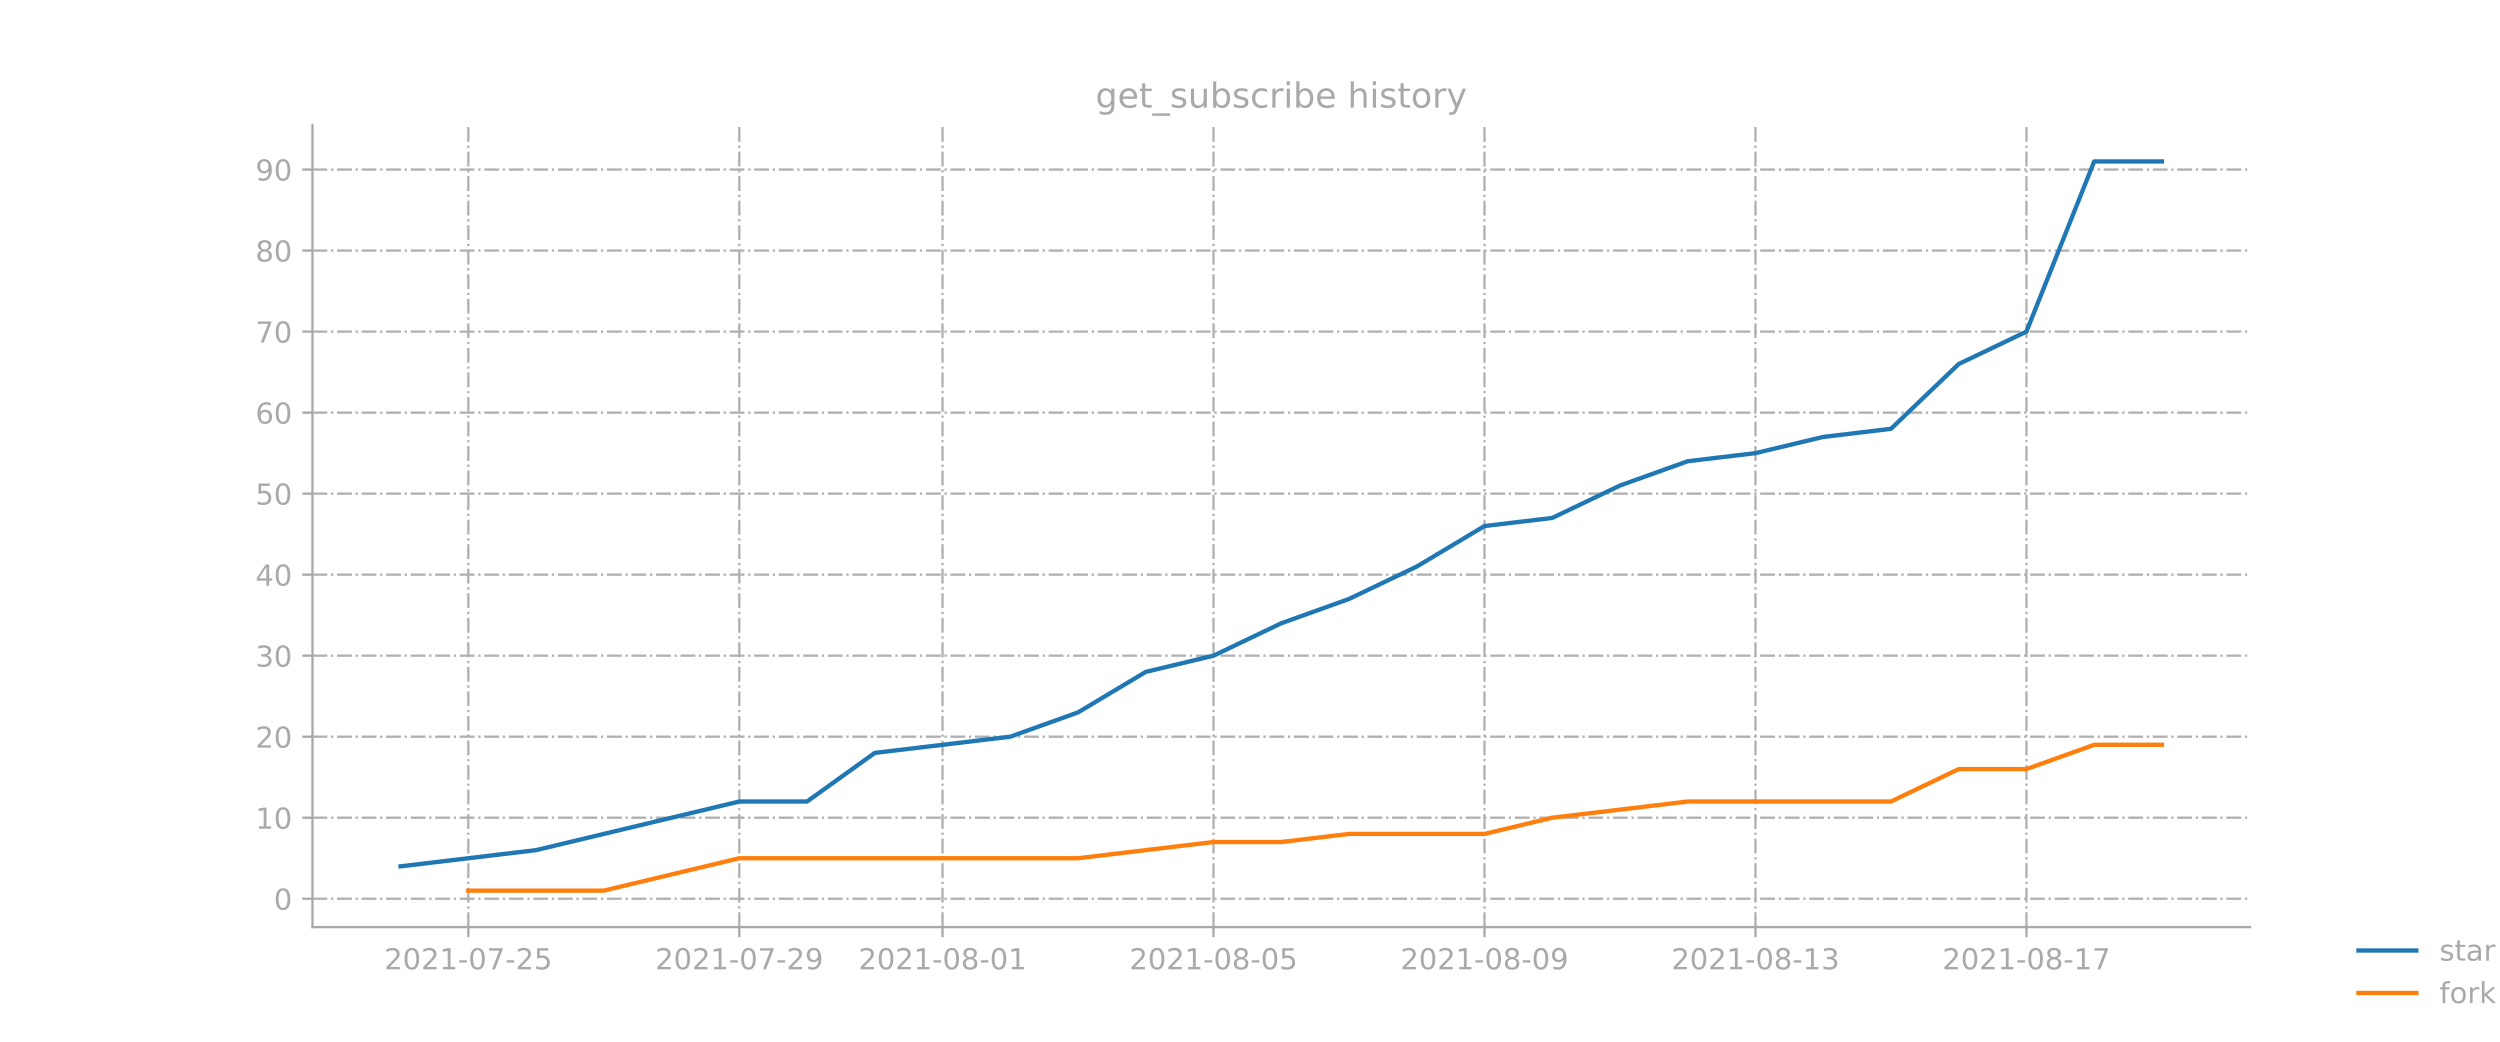
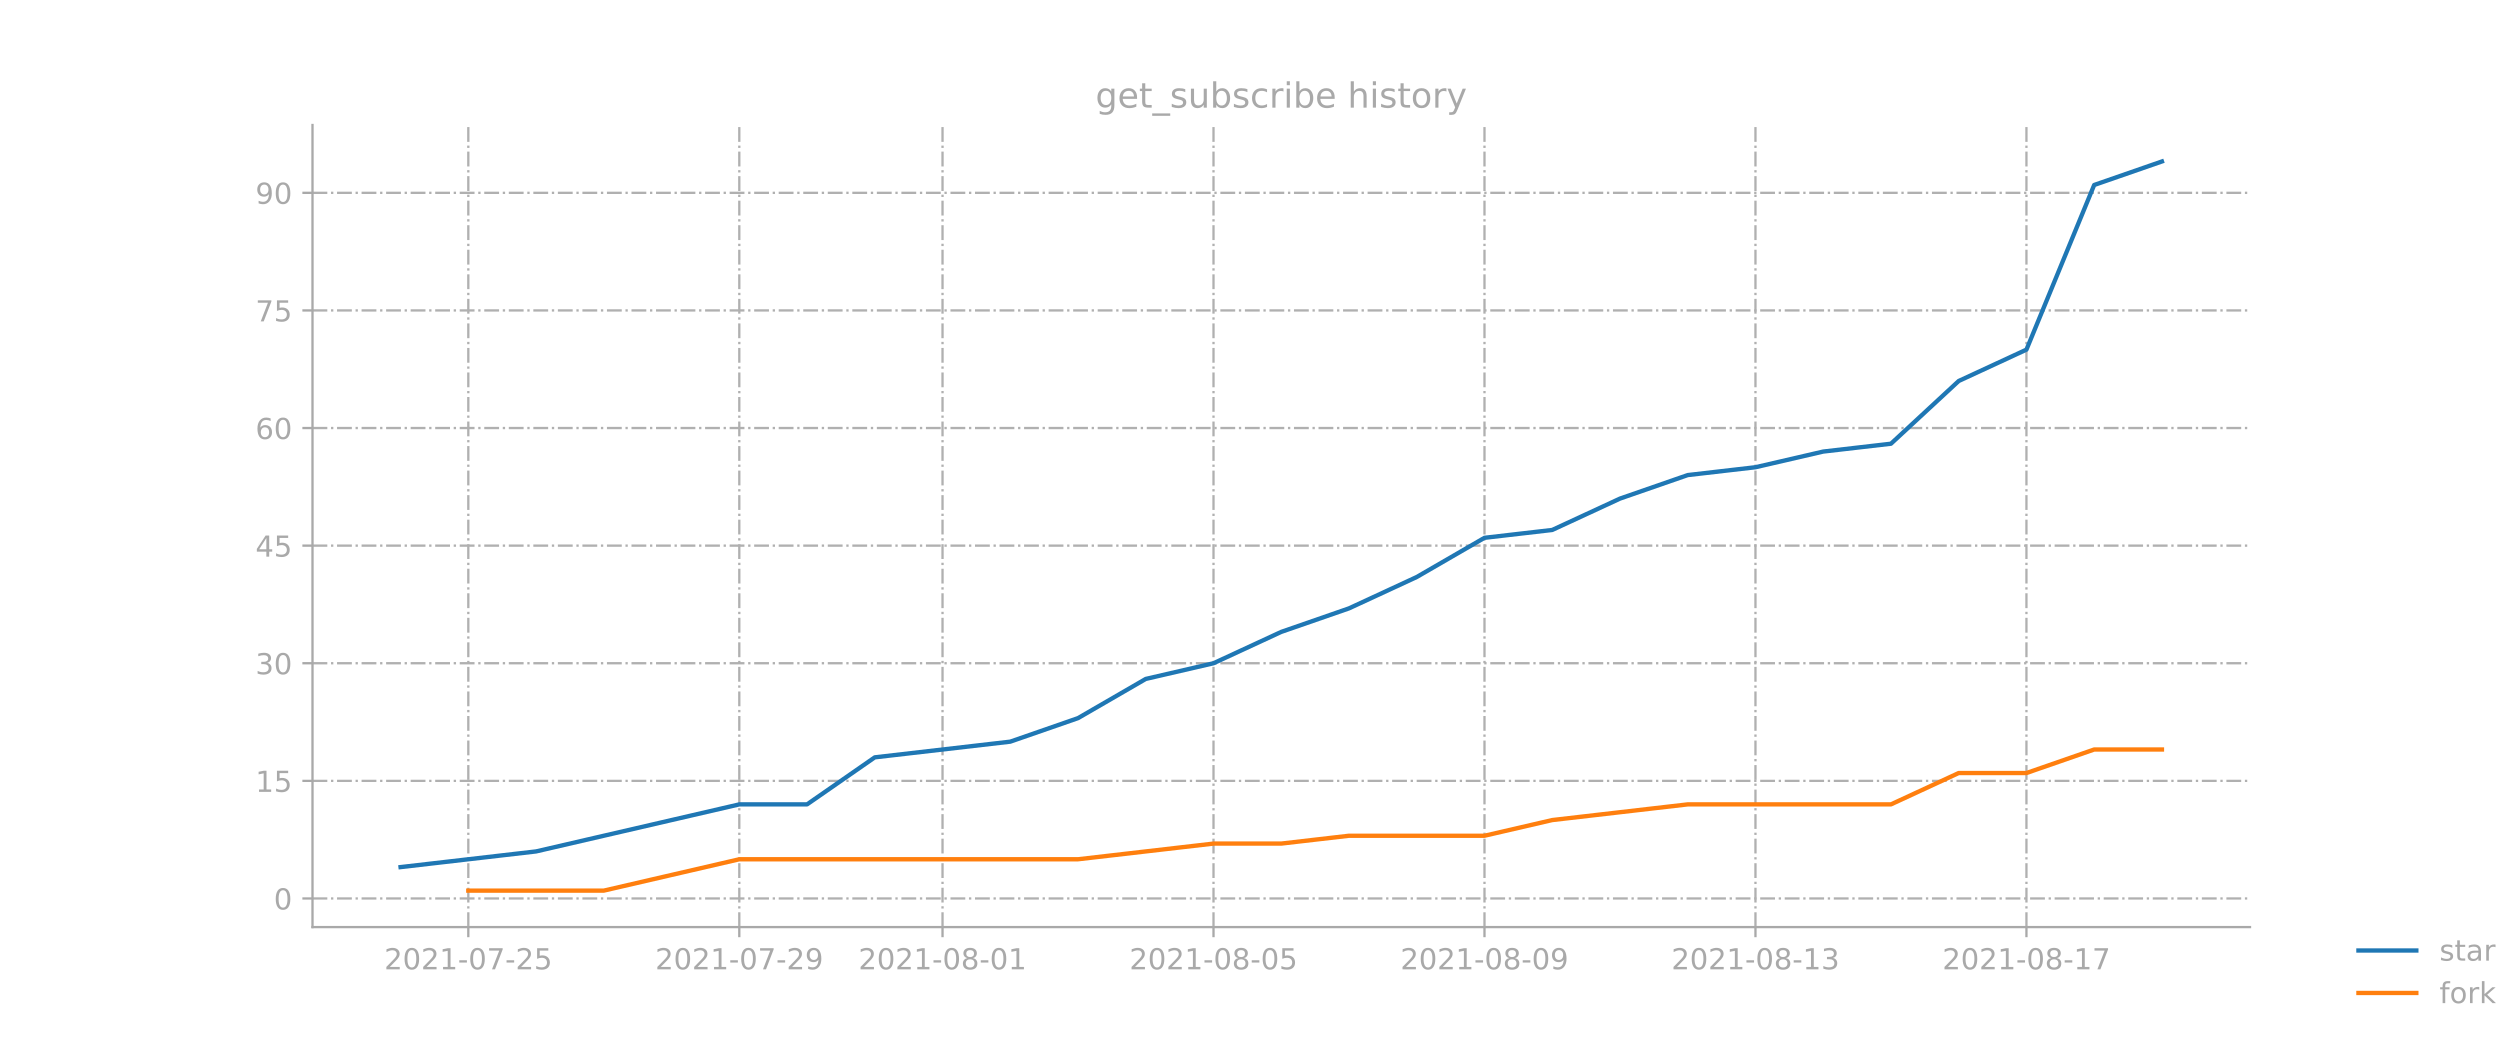
<svg xmlns="http://www.w3.org/2000/svg" xmlns:xlink="http://www.w3.org/1999/xlink" height="360pt" version="1.1" viewBox="0 0 864 360" width="864pt">
  <defs>
    <style type="text/css">*{stroke-linecap:butt;stroke-linejoin:round;}</style>
  </defs>
  <g id="figure_1">
    <g id="patch_1">
      <path d="M 0 360  L 864 360  L 864 0  L 0 0  z " style="fill:none;opacity:0;" />
    </g>
    <g id="axes_1">
      <g id="patch_2">
        <path d="M 108 320.4  L 777.6 320.4  L 777.6 43.2  L 108 43.2  z " style="fill:none;opacity:0;" />
      </g>
      <g id="matplotlib.axis_1">
        <g id="xtick_1">
          <g id="line2d_1">
-             <path clip-path="url(#p5d861e7a1d)" d="M 161.849 320.4  L 161.849 43.2  " style="fill:none;stroke:#b0b0b0;stroke-dasharray:5.12,1.28,0.8,1.28;stroke-dashoffset:0;stroke-width:0.8;" />
+             <path clip-path="url(#pb019eb2b09)" d="M 161.849 320.4  L 161.849 43.2  " style="fill:none;stroke:#b0b0b0;stroke-dasharray:5.12,1.28,0.8,1.28;stroke-dashoffset:0;stroke-width:0.8;" />
          </g>
          <g id="line2d_2">
            <defs>
-               <path d="M 0 0  L 0 3.5  " id="mfa7e5482e8" style="stroke:#a9a9a9;stroke-width:0.8;" />
+               <path d="M 0 0  L 0 3.5  " id="m66d3cc88c0" style="stroke:#a9a9a9;stroke-width:0.8;" />
            </defs>
            <g>
-               <use style="fill:#a9a9a9;stroke:#a9a9a9;stroke-width:0.8;" x="161.849" xlink:href="#mfa7e5482e8" y="320.4" />
+               <use style="fill:#a9a9a9;stroke:#a9a9a9;stroke-width:0.8;" x="161.849" xlink:href="#m66d3cc88c0" y="320.4" />
            </g>
          </g>
          <g id="text_1">
            <g style="fill:#a9a9a9;" transform="translate(132.7911 334.9984)scale(0.1 -0.1)">
              <defs>
                <path d="M 1228 531  L 3431 531  L 3431 0  L 469 0  L 469 531  Q 828 903 1448 1529  Q 2069 2156 2228 2338  Q 2531 2678 2651 2914  Q 2772 3150 2772 3378  Q 2772 3750 2511 3984  Q 2250 4219 1831 4219  Q 1534 4219 1204 4116  Q 875 4013 500 3803  L 500 4441  Q 881 4594 1212 4672  Q 1544 4750 1819 4750  Q 2544 4750 2975 4387  Q 3406 4025 3406 3419  Q 3406 3131 3298 2873  Q 3191 2616 2906 2266  Q 2828 2175 2409 1742  Q 1991 1309 1228 531  z " id="DejaVuSans-32" transform="scale(0.015625)" />
                <path d="M 2034 4250  Q 1547 4250 1301 3770  Q 1056 3291 1056 2328  Q 1056 1369 1301 889  Q 1547 409 2034 409  Q 2525 409 2770 889  Q 3016 1369 3016 2328  Q 3016 3291 2770 3770  Q 2525 4250 2034 4250  z M 2034 4750  Q 2819 4750 3233 4129  Q 3647 3509 3647 2328  Q 3647 1150 3233 529  Q 2819 -91 2034 -91  Q 1250 -91 836 529  Q 422 1150 422 2328  Q 422 3509 836 4129  Q 1250 4750 2034 4750  z " id="DejaVuSans-30" transform="scale(0.015625)" />
                <path d="M 794 531  L 1825 531  L 1825 4091  L 703 3866  L 703 4441  L 1819 4666  L 2450 4666  L 2450 531  L 3481 531  L 3481 0  L 794 0  L 794 531  z " id="DejaVuSans-31" transform="scale(0.015625)" />
                <path d="M 313 2009  L 1997 2009  L 1997 1497  L 313 1497  L 313 2009  z " id="DejaVuSans-2d" transform="scale(0.015625)" />
                <path d="M 525 4666  L 3525 4666  L 3525 4397  L 1831 0  L 1172 0  L 2766 4134  L 525 4134  L 525 4666  z " id="DejaVuSans-37" transform="scale(0.015625)" />
                <path d="M 691 4666  L 3169 4666  L 3169 4134  L 1269 4134  L 1269 2991  Q 1406 3038 1543 3061  Q 1681 3084 1819 3084  Q 2600 3084 3056 2656  Q 3513 2228 3513 1497  Q 3513 744 3044 326  Q 2575 -91 1722 -91  Q 1428 -91 1123 -41  Q 819 9 494 109  L 494 744  Q 775 591 1075 516  Q 1375 441 1709 441  Q 2250 441 2565 725  Q 2881 1009 2881 1497  Q 2881 1984 2565 2268  Q 2250 2553 1709 2553  Q 1456 2553 1204 2497  Q 953 2441 691 2322  L 691 4666  z " id="DejaVuSans-35" transform="scale(0.015625)" />
              </defs>
              <use xlink:href="#DejaVuSans-32" />
              <use x="63.623" xlink:href="#DejaVuSans-30" />
              <use x="127.246" xlink:href="#DejaVuSans-32" />
              <use x="190.869" xlink:href="#DejaVuSans-31" />
              <use x="254.492" xlink:href="#DejaVuSans-2d" />
              <use x="290.576" xlink:href="#DejaVuSans-30" />
              <use x="354.199" xlink:href="#DejaVuSans-37" />
              <use x="417.822" xlink:href="#DejaVuSans-2d" />
              <use x="453.906" xlink:href="#DejaVuSans-32" />
              <use x="517.529" xlink:href="#DejaVuSans-35" />
            </g>
          </g>
        </g>
        <g id="xtick_2">
          <g id="line2d_3">
-             <path clip-path="url(#p5d861e7a1d)" d="M 255.499 320.4  L 255.499 43.2  " style="fill:none;stroke:#b0b0b0;stroke-dasharray:5.12,1.28,0.8,1.28;stroke-dashoffset:0;stroke-width:0.8;" />
+             <path clip-path="url(#pb019eb2b09)" d="M 255.499 320.4  L 255.499 43.2  " style="fill:none;stroke:#b0b0b0;stroke-dasharray:5.12,1.28,0.8,1.28;stroke-dashoffset:0;stroke-width:0.8;" />
          </g>
          <g id="line2d_4">
            <g>
-               <use style="fill:#a9a9a9;stroke:#a9a9a9;stroke-width:0.8;" x="255.499" xlink:href="#mfa7e5482e8" y="320.4" />
+               <use style="fill:#a9a9a9;stroke:#a9a9a9;stroke-width:0.8;" x="255.499" xlink:href="#m66d3cc88c0" y="320.4" />
            </g>
          </g>
          <g id="text_2">
            <g style="fill:#a9a9a9;" transform="translate(226.4415 334.9984)scale(0.1 -0.1)">
              <defs>
                <path d="M 703 97  L 703 672  Q 941 559 1184 500  Q 1428 441 1663 441  Q 2288 441 2617 861  Q 2947 1281 2994 2138  Q 2813 1869 2534 1725  Q 2256 1581 1919 1581  Q 1219 1581 811 2004  Q 403 2428 403 3163  Q 403 3881 828 4315  Q 1253 4750 1959 4750  Q 2769 4750 3195 4129  Q 3622 3509 3622 2328  Q 3622 1225 3098 567  Q 2575 -91 1691 -91  Q 1453 -91 1209 -44  Q 966 3 703 97  z M 1959 2075  Q 2384 2075 2632 2365  Q 2881 2656 2881 3163  Q 2881 3666 2632 3958  Q 2384 4250 1959 4250  Q 1534 4250 1286 3958  Q 1038 3666 1038 3163  Q 1038 2656 1286 2365  Q 1534 2075 1959 2075  z " id="DejaVuSans-39" transform="scale(0.015625)" />
              </defs>
              <use xlink:href="#DejaVuSans-32" />
              <use x="63.623" xlink:href="#DejaVuSans-30" />
              <use x="127.246" xlink:href="#DejaVuSans-32" />
              <use x="190.869" xlink:href="#DejaVuSans-31" />
              <use x="254.492" xlink:href="#DejaVuSans-2d" />
              <use x="290.576" xlink:href="#DejaVuSans-30" />
              <use x="354.199" xlink:href="#DejaVuSans-37" />
              <use x="417.822" xlink:href="#DejaVuSans-2d" />
              <use x="453.906" xlink:href="#DejaVuSans-32" />
              <use x="517.529" xlink:href="#DejaVuSans-39" />
            </g>
          </g>
        </g>
        <g id="xtick_3">
          <g id="line2d_5">
-             <path clip-path="url(#p5d861e7a1d)" d="M 325.737 320.4  L 325.737 43.2  " style="fill:none;stroke:#b0b0b0;stroke-dasharray:5.12,1.28,0.8,1.28;stroke-dashoffset:0;stroke-width:0.8;" />
+             <path clip-path="url(#pb019eb2b09)" d="M 325.737 320.4  L 325.737 43.2  " style="fill:none;stroke:#b0b0b0;stroke-dasharray:5.12,1.28,0.8,1.28;stroke-dashoffset:0;stroke-width:0.8;" />
          </g>
          <g id="line2d_6">
            <g>
-               <use style="fill:#a9a9a9;stroke:#a9a9a9;stroke-width:0.8;" x="325.737" xlink:href="#mfa7e5482e8" y="320.4" />
+               <use style="fill:#a9a9a9;stroke:#a9a9a9;stroke-width:0.8;" x="325.737" xlink:href="#m66d3cc88c0" y="320.4" />
            </g>
          </g>
          <g id="text_3">
            <g style="fill:#a9a9a9;" transform="translate(296.6793 334.9984)scale(0.1 -0.1)">
              <defs>
                <path d="M 2034 2216  Q 1584 2216 1326 1975  Q 1069 1734 1069 1313  Q 1069 891 1326 650  Q 1584 409 2034 409  Q 2484 409 2743 651  Q 3003 894 3003 1313  Q 3003 1734 2745 1975  Q 2488 2216 2034 2216  z M 1403 2484  Q 997 2584 770 2862  Q 544 3141 544 3541  Q 544 4100 942 4425  Q 1341 4750 2034 4750  Q 2731 4750 3128 4425  Q 3525 4100 3525 3541  Q 3525 3141 3298 2862  Q 3072 2584 2669 2484  Q 3125 2378 3379 2068  Q 3634 1759 3634 1313  Q 3634 634 3220 271  Q 2806 -91 2034 -91  Q 1263 -91 848 271  Q 434 634 434 1313  Q 434 1759 690 2068  Q 947 2378 1403 2484  z M 1172 3481  Q 1172 3119 1398 2916  Q 1625 2713 2034 2713  Q 2441 2713 2670 2916  Q 2900 3119 2900 3481  Q 2900 3844 2670 4047  Q 2441 4250 2034 4250  Q 1625 4250 1398 4047  Q 1172 3844 1172 3481  z " id="DejaVuSans-38" transform="scale(0.015625)" />
              </defs>
              <use xlink:href="#DejaVuSans-32" />
              <use x="63.623" xlink:href="#DejaVuSans-30" />
              <use x="127.246" xlink:href="#DejaVuSans-32" />
              <use x="190.869" xlink:href="#DejaVuSans-31" />
              <use x="254.492" xlink:href="#DejaVuSans-2d" />
              <use x="290.576" xlink:href="#DejaVuSans-30" />
              <use x="354.199" xlink:href="#DejaVuSans-38" />
              <use x="417.822" xlink:href="#DejaVuSans-2d" />
              <use x="453.906" xlink:href="#DejaVuSans-30" />
              <use x="517.529" xlink:href="#DejaVuSans-31" />
            </g>
          </g>
        </g>
        <g id="xtick_4">
          <g id="line2d_7">
-             <path clip-path="url(#p5d861e7a1d)" d="M 419.387 320.4  L 419.387 43.2  " style="fill:none;stroke:#b0b0b0;stroke-dasharray:5.12,1.28,0.8,1.28;stroke-dashoffset:0;stroke-width:0.8;" />
+             <path clip-path="url(#pb019eb2b09)" d="M 419.387 320.4  L 419.387 43.2  " style="fill:none;stroke:#b0b0b0;stroke-dasharray:5.12,1.28,0.8,1.28;stroke-dashoffset:0;stroke-width:0.8;" />
          </g>
          <g id="line2d_8">
            <g>
-               <use style="fill:#a9a9a9;stroke:#a9a9a9;stroke-width:0.8;" x="419.387" xlink:href="#mfa7e5482e8" y="320.4" />
+               <use style="fill:#a9a9a9;stroke:#a9a9a9;stroke-width:0.8;" x="419.387" xlink:href="#m66d3cc88c0" y="320.4" />
            </g>
          </g>
          <g id="text_4">
            <g style="fill:#a9a9a9;" transform="translate(390.3296 334.9984)scale(0.1 -0.1)">
              <use xlink:href="#DejaVuSans-32" />
              <use x="63.623" xlink:href="#DejaVuSans-30" />
              <use x="127.246" xlink:href="#DejaVuSans-32" />
              <use x="190.869" xlink:href="#DejaVuSans-31" />
              <use x="254.492" xlink:href="#DejaVuSans-2d" />
              <use x="290.576" xlink:href="#DejaVuSans-30" />
              <use x="354.199" xlink:href="#DejaVuSans-38" />
              <use x="417.822" xlink:href="#DejaVuSans-2d" />
              <use x="453.906" xlink:href="#DejaVuSans-30" />
              <use x="517.529" xlink:href="#DejaVuSans-35" />
            </g>
          </g>
        </g>
        <g id="xtick_5">
          <g id="line2d_9">
-             <path clip-path="url(#p5d861e7a1d)" d="M 513.038 320.4  L 513.038 43.2  " style="fill:none;stroke:#b0b0b0;stroke-dasharray:5.12,1.28,0.8,1.28;stroke-dashoffset:0;stroke-width:0.8;" />
+             <path clip-path="url(#pb019eb2b09)" d="M 513.038 320.4  L 513.038 43.2  " style="fill:none;stroke:#b0b0b0;stroke-dasharray:5.12,1.28,0.8,1.28;stroke-dashoffset:0;stroke-width:0.8;" />
          </g>
          <g id="line2d_10">
            <g>
-               <use style="fill:#a9a9a9;stroke:#a9a9a9;stroke-width:0.8;" x="513.038" xlink:href="#mfa7e5482e8" y="320.4" />
+               <use style="fill:#a9a9a9;stroke:#a9a9a9;stroke-width:0.8;" x="513.038" xlink:href="#m66d3cc88c0" y="320.4" />
            </g>
          </g>
          <g id="text_5">
            <g style="fill:#a9a9a9;" transform="translate(483.9799 334.9984)scale(0.1 -0.1)">
              <use xlink:href="#DejaVuSans-32" />
              <use x="63.623" xlink:href="#DejaVuSans-30" />
              <use x="127.246" xlink:href="#DejaVuSans-32" />
              <use x="190.869" xlink:href="#DejaVuSans-31" />
              <use x="254.492" xlink:href="#DejaVuSans-2d" />
              <use x="290.576" xlink:href="#DejaVuSans-30" />
              <use x="354.199" xlink:href="#DejaVuSans-38" />
              <use x="417.822" xlink:href="#DejaVuSans-2d" />
              <use x="453.906" xlink:href="#DejaVuSans-30" />
              <use x="517.529" xlink:href="#DejaVuSans-39" />
            </g>
          </g>
        </g>
        <g id="xtick_6">
          <g id="line2d_11">
-             <path clip-path="url(#p5d861e7a1d)" d="M 606.688 320.4  L 606.688 43.2  " style="fill:none;stroke:#b0b0b0;stroke-dasharray:5.12,1.28,0.8,1.28;stroke-dashoffset:0;stroke-width:0.8;" />
+             <path clip-path="url(#pb019eb2b09)" d="M 606.688 320.4  L 606.688 43.2  " style="fill:none;stroke:#b0b0b0;stroke-dasharray:5.12,1.28,0.8,1.28;stroke-dashoffset:0;stroke-width:0.8;" />
          </g>
          <g id="line2d_12">
            <g>
-               <use style="fill:#a9a9a9;stroke:#a9a9a9;stroke-width:0.8;" x="606.688" xlink:href="#mfa7e5482e8" y="320.4" />
+               <use style="fill:#a9a9a9;stroke:#a9a9a9;stroke-width:0.8;" x="606.688" xlink:href="#m66d3cc88c0" y="320.4" />
            </g>
          </g>
          <g id="text_6">
            <g style="fill:#a9a9a9;" transform="translate(577.6303 334.9984)scale(0.1 -0.1)">
              <defs>
                <path d="M 2597 2516  Q 3050 2419 3304 2112  Q 3559 1806 3559 1356  Q 3559 666 3084 287  Q 2609 -91 1734 -91  Q 1441 -91 1130 -33  Q 819 25 488 141  L 488 750  Q 750 597 1062 519  Q 1375 441 1716 441  Q 2309 441 2620 675  Q 2931 909 2931 1356  Q 2931 1769 2642 2001  Q 2353 2234 1838 2234  L 1294 2234  L 1294 2753  L 1863 2753  Q 2328 2753 2575 2939  Q 2822 3125 2822 3475  Q 2822 3834 2567 4026  Q 2313 4219 1838 4219  Q 1578 4219 1281 4162  Q 984 4106 628 3988  L 628 4550  Q 988 4650 1302 4700  Q 1616 4750 1894 4750  Q 2613 4750 3031 4423  Q 3450 4097 3450 3541  Q 3450 3153 3228 2886  Q 3006 2619 2597 2516  z " id="DejaVuSans-33" transform="scale(0.015625)" />
              </defs>
              <use xlink:href="#DejaVuSans-32" />
              <use x="63.623" xlink:href="#DejaVuSans-30" />
              <use x="127.246" xlink:href="#DejaVuSans-32" />
              <use x="190.869" xlink:href="#DejaVuSans-31" />
              <use x="254.492" xlink:href="#DejaVuSans-2d" />
              <use x="290.576" xlink:href="#DejaVuSans-30" />
              <use x="354.199" xlink:href="#DejaVuSans-38" />
              <use x="417.822" xlink:href="#DejaVuSans-2d" />
              <use x="453.906" xlink:href="#DejaVuSans-31" />
              <use x="517.529" xlink:href="#DejaVuSans-33" />
            </g>
          </g>
        </g>
        <g id="xtick_7">
          <g id="line2d_13">
-             <path clip-path="url(#p5d861e7a1d)" d="M 700.338 320.4  L 700.338 43.2  " style="fill:none;stroke:#b0b0b0;stroke-dasharray:5.12,1.28,0.8,1.28;stroke-dashoffset:0;stroke-width:0.8;" />
+             <path clip-path="url(#pb019eb2b09)" d="M 700.338 320.4  L 700.338 43.2  " style="fill:none;stroke:#b0b0b0;stroke-dasharray:5.12,1.28,0.8,1.28;stroke-dashoffset:0;stroke-width:0.8;" />
          </g>
          <g id="line2d_14">
            <g>
-               <use style="fill:#a9a9a9;stroke:#a9a9a9;stroke-width:0.8;" x="700.338" xlink:href="#mfa7e5482e8" y="320.4" />
+               <use style="fill:#a9a9a9;stroke:#a9a9a9;stroke-width:0.8;" x="700.338" xlink:href="#m66d3cc88c0" y="320.4" />
            </g>
          </g>
          <g id="text_7">
            <g style="fill:#a9a9a9;" transform="translate(671.2806 334.9984)scale(0.1 -0.1)">
              <use xlink:href="#DejaVuSans-32" />
              <use x="63.623" xlink:href="#DejaVuSans-30" />
              <use x="127.246" xlink:href="#DejaVuSans-32" />
              <use x="190.869" xlink:href="#DejaVuSans-31" />
              <use x="254.492" xlink:href="#DejaVuSans-2d" />
              <use x="290.576" xlink:href="#DejaVuSans-30" />
              <use x="354.199" xlink:href="#DejaVuSans-38" />
              <use x="417.822" xlink:href="#DejaVuSans-2d" />
              <use x="453.906" xlink:href="#DejaVuSans-31" />
              <use x="517.529" xlink:href="#DejaVuSans-37" />
            </g>
          </g>
        </g>
      </g>
      <g id="matplotlib.axis_2">
        <g id="ytick_1">
          <g id="line2d_15">
-             <path clip-path="url(#p5d861e7a1d)" d="M 108 310.6  L 777.6 310.6  " style="fill:none;stroke:#b0b0b0;stroke-dasharray:5.12,1.28,0.8,1.28;stroke-dashoffset:0;stroke-width:0.8;" />
+             <path clip-path="url(#pb019eb2b09)" d="M 108 310.51  L 777.6 310.51  " style="fill:none;stroke:#b0b0b0;stroke-dasharray:5.12,1.28,0.8,1.28;stroke-dashoffset:0;stroke-width:0.8;" />
          </g>
          <g id="line2d_16">
            <defs>
-               <path d="M 0 0  L -3.5 0  " id="m3501d01f88" style="stroke:#a9a9a9;stroke-width:0.8;" />
+               <path d="M 0 0  L -3.5 0  " id="m560b01ccc2" style="stroke:#a9a9a9;stroke-width:0.8;" />
            </defs>
            <g>
-               <use style="fill:#a9a9a9;stroke:#a9a9a9;stroke-width:0.8;" x="108" xlink:href="#m3501d01f88" y="310.6" />
+               <use style="fill:#a9a9a9;stroke:#a9a9a9;stroke-width:0.8;" x="108" xlink:href="#m560b01ccc2" y="310.51" />
            </g>
          </g>
          <g id="text_8">
-             <g style="fill:#a9a9a9;" transform="translate(94.6375 314.3992)scale(0.1 -0.1)">
+             <g style="fill:#a9a9a9;" transform="translate(94.6375 314.3089)scale(0.1 -0.1)">
              <use xlink:href="#DejaVuSans-30" />
            </g>
          </g>
        </g>
        <g id="ytick_2">
          <g id="line2d_17">
-             <path clip-path="url(#p5d861e7a1d)" d="M 108 282.6  L 777.6 282.6  " style="fill:none;stroke:#b0b0b0;stroke-dasharray:5.12,1.28,0.8,1.28;stroke-dashoffset:0;stroke-width:0.8;" />
+             <path clip-path="url(#pb019eb2b09)" d="M 108 269.865  L 777.6 269.865  " style="fill:none;stroke:#b0b0b0;stroke-dasharray:5.12,1.28,0.8,1.28;stroke-dashoffset:0;stroke-width:0.8;" />
          </g>
          <g id="line2d_18">
            <g>
-               <use style="fill:#a9a9a9;stroke:#a9a9a9;stroke-width:0.8;" x="108" xlink:href="#m3501d01f88" y="282.6" />
+               <use style="fill:#a9a9a9;stroke:#a9a9a9;stroke-width:0.8;" x="108" xlink:href="#m560b01ccc2" y="269.865" />
            </g>
          </g>
          <g id="text_9">
-             <g style="fill:#a9a9a9;" transform="translate(88.275 286.3992)scale(0.1 -0.1)">
+             <g style="fill:#a9a9a9;" transform="translate(88.275 273.6637)scale(0.1 -0.1)">
              <use xlink:href="#DejaVuSans-31" />
-               <use x="63.623" xlink:href="#DejaVuSans-30" />
+               <use x="63.623" xlink:href="#DejaVuSans-35" />
            </g>
          </g>
        </g>
        <g id="ytick_3">
          <g id="line2d_19">
-             <path clip-path="url(#p5d861e7a1d)" d="M 108 254.6  L 777.6 254.6  " style="fill:none;stroke:#b0b0b0;stroke-dasharray:5.12,1.28,0.8,1.28;stroke-dashoffset:0;stroke-width:0.8;" />
+             <path clip-path="url(#pb019eb2b09)" d="M 108 229.219  L 777.6 229.219  " style="fill:none;stroke:#b0b0b0;stroke-dasharray:5.12,1.28,0.8,1.28;stroke-dashoffset:0;stroke-width:0.8;" />
          </g>
          <g id="line2d_20">
            <g>
-               <use style="fill:#a9a9a9;stroke:#a9a9a9;stroke-width:0.8;" x="108" xlink:href="#m3501d01f88" y="254.6" />
+               <use style="fill:#a9a9a9;stroke:#a9a9a9;stroke-width:0.8;" x="108" xlink:href="#m560b01ccc2" y="229.219" />
            </g>
          </g>
          <g id="text_10">
-             <g style="fill:#a9a9a9;" transform="translate(88.275 258.3992)scale(0.1 -0.1)">
-               <use xlink:href="#DejaVuSans-32" />
+             <g style="fill:#a9a9a9;" transform="translate(88.275 233.0186)scale(0.1 -0.1)">
+               <use xlink:href="#DejaVuSans-33" />
              <use x="63.623" xlink:href="#DejaVuSans-30" />
            </g>
          </g>
        </g>
        <g id="ytick_4">
          <g id="line2d_21">
-             <path clip-path="url(#p5d861e7a1d)" d="M 108 226.6  L 777.6 226.6  " style="fill:none;stroke:#b0b0b0;stroke-dasharray:5.12,1.28,0.8,1.28;stroke-dashoffset:0;stroke-width:0.8;" />
+             <path clip-path="url(#pb019eb2b09)" d="M 108 188.574  L 777.6 188.574  " style="fill:none;stroke:#b0b0b0;stroke-dasharray:5.12,1.28,0.8,1.28;stroke-dashoffset:0;stroke-width:0.8;" />
          </g>
          <g id="line2d_22">
            <g>
-               <use style="fill:#a9a9a9;stroke:#a9a9a9;stroke-width:0.8;" x="108" xlink:href="#m3501d01f88" y="226.6" />
+               <use style="fill:#a9a9a9;stroke:#a9a9a9;stroke-width:0.8;" x="108" xlink:href="#m560b01ccc2" y="188.574" />
            </g>
          </g>
          <g id="text_11">
-             <g style="fill:#a9a9a9;" transform="translate(88.275 230.3992)scale(0.1 -0.1)">
-               <use xlink:href="#DejaVuSans-33" />
-               <use x="63.623" xlink:href="#DejaVuSans-30" />
+             <g style="fill:#a9a9a9;" transform="translate(88.275 192.3734)scale(0.1 -0.1)">
+               <defs>
+                 <path d="M 2419 4116  L 825 1625  L 2419 1625  L 2419 4116  z M 2253 4666  L 3047 4666  L 3047 1625  L 3713 1625  L 3713 1100  L 3047 1100  L 3047 0  L 2419 0  L 2419 1100  L 313 1100  L 313 1709  L 2253 4666  z " id="DejaVuSans-34" transform="scale(0.015625)" />
+               </defs>
+               <use xlink:href="#DejaVuSans-34" />
+               <use x="63.623" xlink:href="#DejaVuSans-35" />
            </g>
          </g>
        </g>
        <g id="ytick_5">
          <g id="line2d_23">
-             <path clip-path="url(#p5d861e7a1d)" d="M 108 198.6  L 777.6 198.6  " style="fill:none;stroke:#b0b0b0;stroke-dasharray:5.12,1.28,0.8,1.28;stroke-dashoffset:0;stroke-width:0.8;" />
+             <path clip-path="url(#pb019eb2b09)" d="M 108 147.929  L 777.6 147.929  " style="fill:none;stroke:#b0b0b0;stroke-dasharray:5.12,1.28,0.8,1.28;stroke-dashoffset:0;stroke-width:0.8;" />
          </g>
          <g id="line2d_24">
            <g>
-               <use style="fill:#a9a9a9;stroke:#a9a9a9;stroke-width:0.8;" x="108" xlink:href="#m3501d01f88" y="198.6" />
+               <use style="fill:#a9a9a9;stroke:#a9a9a9;stroke-width:0.8;" x="108" xlink:href="#m560b01ccc2" y="147.929" />
            </g>
          </g>
          <g id="text_12">
-             <g style="fill:#a9a9a9;" transform="translate(88.275 202.3992)scale(0.1 -0.1)">
-               <defs>
-                 <path d="M 2419 4116  L 825 1625  L 2419 1625  L 2419 4116  z M 2253 4666  L 3047 4666  L 3047 1625  L 3713 1625  L 3713 1100  L 3047 1100  L 3047 0  L 2419 0  L 2419 1100  L 313 1100  L 313 1709  L 2253 4666  z " id="DejaVuSans-34" transform="scale(0.015625)" />
-               </defs>
-               <use xlink:href="#DejaVuSans-34" />
+             <g style="fill:#a9a9a9;" transform="translate(88.275 151.7283)scale(0.1 -0.1)">
+               <defs>
+                 <path d="M 2113 2584  Q 1688 2584 1439 2293  Q 1191 2003 1191 1497  Q 1191 994 1439 701  Q 1688 409 2113 409  Q 2538 409 2786 701  Q 3034 994 3034 1497  Q 3034 2003 2786 2293  Q 2538 2584 2113 2584  z M 3366 4563  L 3366 3988  Q 3128 4100 2886 4159  Q 2644 4219 2406 4219  Q 1781 4219 1451 3797  Q 1122 3375 1075 2522  Q 1259 2794 1537 2939  Q 1816 3084 2150 3084  Q 2853 3084 3261 2657  Q 3669 2231 3669 1497  Q 3669 778 3244 343  Q 2819 -91 2113 -91  Q 1303 -91 875 529  Q 447 1150 447 2328  Q 447 3434 972 4092  Q 1497 4750 2381 4750  Q 2619 4750 2861 4703  Q 3103 4656 3366 4563  z " id="DejaVuSans-36" transform="scale(0.015625)" />
+               </defs>
+               <use xlink:href="#DejaVuSans-36" />
              <use x="63.623" xlink:href="#DejaVuSans-30" />
            </g>
          </g>
        </g>
        <g id="ytick_6">
          <g id="line2d_25">
-             <path clip-path="url(#p5d861e7a1d)" d="M 108 170.6  L 777.6 170.6  " style="fill:none;stroke:#b0b0b0;stroke-dasharray:5.12,1.28,0.8,1.28;stroke-dashoffset:0;stroke-width:0.8;" />
+             <path clip-path="url(#pb019eb2b09)" d="M 108 107.284  L 777.6 107.284  " style="fill:none;stroke:#b0b0b0;stroke-dasharray:5.12,1.28,0.8,1.28;stroke-dashoffset:0;stroke-width:0.8;" />
          </g>
          <g id="line2d_26">
            <g>
-               <use style="fill:#a9a9a9;stroke:#a9a9a9;stroke-width:0.8;" x="108" xlink:href="#m3501d01f88" y="170.6" />
+               <use style="fill:#a9a9a9;stroke:#a9a9a9;stroke-width:0.8;" x="108" xlink:href="#m560b01ccc2" y="107.284" />
            </g>
          </g>
          <g id="text_13">
-             <g style="fill:#a9a9a9;" transform="translate(88.275 174.3992)scale(0.1 -0.1)">
-               <use xlink:href="#DejaVuSans-35" />
-               <use x="63.623" xlink:href="#DejaVuSans-30" />
+             <g style="fill:#a9a9a9;" transform="translate(88.275 111.0831)scale(0.1 -0.1)">
+               <use xlink:href="#DejaVuSans-37" />
+               <use x="63.623" xlink:href="#DejaVuSans-35" />
            </g>
          </g>
        </g>
        <g id="ytick_7">
          <g id="line2d_27">
-             <path clip-path="url(#p5d861e7a1d)" d="M 108 142.6  L 777.6 142.6  " style="fill:none;stroke:#b0b0b0;stroke-dasharray:5.12,1.28,0.8,1.28;stroke-dashoffset:0;stroke-width:0.8;" />
+             <path clip-path="url(#pb019eb2b09)" d="M 108 66.639  L 777.6 66.639  " style="fill:none;stroke:#b0b0b0;stroke-dasharray:5.12,1.28,0.8,1.28;stroke-dashoffset:0;stroke-width:0.8;" />
          </g>
          <g id="line2d_28">
            <g>
-               <use style="fill:#a9a9a9;stroke:#a9a9a9;stroke-width:0.8;" x="108" xlink:href="#m3501d01f88" y="142.6" />
+               <use style="fill:#a9a9a9;stroke:#a9a9a9;stroke-width:0.8;" x="108" xlink:href="#m560b01ccc2" y="66.639" />
            </g>
          </g>
          <g id="text_14">
-             <g style="fill:#a9a9a9;" transform="translate(88.275 146.3992)scale(0.1 -0.1)">
-               <defs>
-                 <path d="M 2113 2584  Q 1688 2584 1439 2293  Q 1191 2003 1191 1497  Q 1191 994 1439 701  Q 1688 409 2113 409  Q 2538 409 2786 701  Q 3034 994 3034 1497  Q 3034 2003 2786 2293  Q 2538 2584 2113 2584  z M 3366 4563  L 3366 3988  Q 3128 4100 2886 4159  Q 2644 4219 2406 4219  Q 1781 4219 1451 3797  Q 1122 3375 1075 2522  Q 1259 2794 1537 2939  Q 1816 3084 2150 3084  Q 2853 3084 3261 2657  Q 3669 2231 3669 1497  Q 3669 778 3244 343  Q 2819 -91 2113 -91  Q 1303 -91 875 529  Q 447 1150 447 2328  Q 447 3434 972 4092  Q 1497 4750 2381 4750  Q 2619 4750 2861 4703  Q 3103 4656 3366 4563  z " id="DejaVuSans-36" transform="scale(0.015625)" />
-               </defs>
-               <use xlink:href="#DejaVuSans-36" />
-               <use x="63.623" xlink:href="#DejaVuSans-30" />
-             </g>
-           </g>
-         </g>
-         <g id="ytick_8">
-           <g id="line2d_29">
-             <path clip-path="url(#p5d861e7a1d)" d="M 108 114.6  L 777.6 114.6  " style="fill:none;stroke:#b0b0b0;stroke-dasharray:5.12,1.28,0.8,1.28;stroke-dashoffset:0;stroke-width:0.8;" />
-           </g>
-           <g id="line2d_30">
-             <g>
-               <use style="fill:#a9a9a9;stroke:#a9a9a9;stroke-width:0.8;" x="108" xlink:href="#m3501d01f88" y="114.6" />
-             </g>
-           </g>
-           <g id="text_15">
-             <g style="fill:#a9a9a9;" transform="translate(88.275 118.3992)scale(0.1 -0.1)">
-               <use xlink:href="#DejaVuSans-37" />
-               <use x="63.623" xlink:href="#DejaVuSans-30" />
-             </g>
-           </g>
-         </g>
-         <g id="ytick_9">
-           <g id="line2d_31">
-             <path clip-path="url(#p5d861e7a1d)" d="M 108 86.6  L 777.6 86.6  " style="fill:none;stroke:#b0b0b0;stroke-dasharray:5.12,1.28,0.8,1.28;stroke-dashoffset:0;stroke-width:0.8;" />
-           </g>
-           <g id="line2d_32">
-             <g>
-               <use style="fill:#a9a9a9;stroke:#a9a9a9;stroke-width:0.8;" x="108" xlink:href="#m3501d01f88" y="86.6" />
-             </g>
-           </g>
-           <g id="text_16">
-             <g style="fill:#a9a9a9;" transform="translate(88.275 90.39922)scale(0.1 -0.1)">
-               <use xlink:href="#DejaVuSans-38" />
-               <use x="63.623" xlink:href="#DejaVuSans-30" />
-             </g>
-           </g>
-         </g>
-         <g id="ytick_10">
-           <g id="line2d_33">
-             <path clip-path="url(#p5d861e7a1d)" d="M 108 58.6  L 777.6 58.6  " style="fill:none;stroke:#b0b0b0;stroke-dasharray:5.12,1.28,0.8,1.28;stroke-dashoffset:0;stroke-width:0.8;" />
-           </g>
-           <g id="line2d_34">
-             <g>
-               <use style="fill:#a9a9a9;stroke:#a9a9a9;stroke-width:0.8;" x="108" xlink:href="#m3501d01f88" y="58.6" />
-             </g>
-           </g>
-           <g id="text_17">
-             <g style="fill:#a9a9a9;" transform="translate(88.275 62.39922)scale(0.1 -0.1)">
+             <g style="fill:#a9a9a9;" transform="translate(88.275 70.43793)scale(0.1 -0.1)">
              <use xlink:href="#DejaVuSans-39" />
              <use x="63.623" xlink:href="#DejaVuSans-30" />
            </g>
          </g>
        </g>
      </g>
-       <g id="line2d_35">
-         <path clip-path="url(#p5d861e7a1d)" d="M 138.436 299.4  L 161.849 296.6  L 185.262 293.8  L 208.674 288.2  L 232.087 282.6  L 255.499 277  L 278.912 277  L 302.324 260.2  L 325.737 257.4  L 349.15 254.6  L 372.562 246.2  L 395.975 232.2  L 419.387 226.6  L 442.8 215.4  L 466.213 207  L 489.625 195.8  L 513.038 181.8  L 536.45 179  L 559.863 167.8  L 583.276 159.4  L 606.688 156.6  L 630.101 151  L 653.513 148.2  L 676.926 125.8  L 700.338 114.6  L 723.751 55.8  L 747.164 55.8  " style="fill:none;stroke:#1f77b4;stroke-linecap:square;stroke-width:1.5;" />
-       </g>
-       <g id="line2d_36">
-         <path clip-path="url(#p5d861e7a1d)" d="M 161.849 307.8  L 185.262 307.8  L 208.674 307.8  L 232.087 302.2  L 255.499 296.6  L 278.912 296.6  L 302.324 296.6  L 325.737 296.6  L 349.15 296.6  L 372.562 296.6  L 395.975 293.8  L 419.387 291  L 442.8 291  L 466.213 288.2  L 489.625 288.2  L 513.038 288.2  L 536.45 282.6  L 559.863 279.8  L 583.276 277  L 606.688 277  L 630.101 277  L 653.513 277  L 676.926 265.8  L 700.338 265.8  L 723.751 257.4  L 747.164 257.4  " style="fill:none;stroke:#ff7f0e;stroke-linecap:square;stroke-width:1.5;" />
+       <g id="line2d_29">
+         <path clip-path="url(#pb019eb2b09)" d="M 138.436 299.671  L 161.849 296.961  L 185.262 294.252  L 208.674 288.832  L 232.087 283.413  L 255.499 277.994  L 278.912 277.994  L 302.324 261.735  L 325.737 259.026  L 349.15 256.316  L 372.562 248.187  L 395.975 234.639  L 419.387 229.219  L 442.8 218.381  L 466.213 210.252  L 489.625 199.413  L 513.038 185.865  L 536.45 183.155  L 559.863 172.316  L 583.276 164.187  L 606.688 161.477  L 630.101 156.058  L 653.513 153.348  L 676.926 131.671  L 700.338 120.832  L 723.751 63.929  L 747.164 55.8  " style="fill:none;stroke:#1f77b4;stroke-linecap:square;stroke-width:1.5;" />
+       </g>
+       <g id="line2d_30">
+         <path clip-path="url(#pb019eb2b09)" d="M 161.849 307.8  L 185.262 307.8  L 208.674 307.8  L 232.087 302.381  L 255.499 296.961  L 278.912 296.961  L 302.324 296.961  L 325.737 296.961  L 349.15 296.961  L 372.562 296.961  L 395.975 294.252  L 419.387 291.542  L 442.8 291.542  L 466.213 288.832  L 489.625 288.832  L 513.038 288.832  L 536.45 283.413  L 559.863 280.703  L 583.276 277.994  L 606.688 277.994  L 630.101 277.994  L 653.513 277.994  L 676.926 267.155  L 700.338 267.155  L 723.751 259.026  L 747.164 259.026  " style="fill:none;stroke:#ff7f0e;stroke-linecap:square;stroke-width:1.5;" />
      </g>
      <g id="patch_3">
        <path d="M 108 320.4  L 108 43.2  " style="fill:none;stroke:#a9a9a9;stroke-linecap:square;stroke-linejoin:miter;stroke-width:0.8;" />
      </g>
      <g id="patch_4">
        <path d="M 777.6 320.4  L 777.6 43.2  " style="fill:none;" />
      </g>
      <g id="patch_5">
        <path d="M 108 320.4  L 777.6 320.4  " style="fill:none;stroke:#a9a9a9;stroke-linecap:square;stroke-linejoin:miter;stroke-width:0.8;" />
      </g>
      <g id="patch_6">
        <path d="M 108 43.2  L 777.6 43.2  " style="fill:none;" />
      </g>
-       <g id="text_18">
+       <g id="text_15">
        <g style="fill:#a9a9a9;" transform="translate(378.6075 37.2)scale(0.12 -0.12)">
          <defs>
            <path d="M 2906 1791  Q 2906 2416 2648 2759  Q 2391 3103 1925 3103  Q 1463 3103 1205 2759  Q 947 2416 947 1791  Q 947 1169 1205 825  Q 1463 481 1925 481  Q 2391 481 2648 825  Q 2906 1169 2906 1791  z M 3481 434  Q 3481 -459 3084 -895  Q 2688 -1331 1869 -1331  Q 1566 -1331 1297 -1286  Q 1028 -1241 775 -1147  L 775 -588  Q 1028 -725 1275 -790  Q 1522 -856 1778 -856  Q 2344 -856 2625 -561  Q 2906 -266 2906 331  L 2906 616  Q 2728 306 2450 153  Q 2172 0 1784 0  Q 1141 0 747 490  Q 353 981 353 1791  Q 353 2603 747 3093  Q 1141 3584 1784 3584  Q 2172 3584 2450 3431  Q 2728 3278 2906 2969  L 2906 3500  L 3481 3500  L 3481 434  z " id="DejaVuSans-67" transform="scale(0.015625)" />
            <path d="M 3597 1894  L 3597 1613  L 953 1613  Q 991 1019 1311 708  Q 1631 397 2203 397  Q 2534 397 2845 478  Q 3156 559 3463 722  L 3463 178  Q 3153 47 2828 -22  Q 2503 -91 2169 -91  Q 1331 -91 842 396  Q 353 884 353 1716  Q 353 2575 817 3079  Q 1281 3584 2069 3584  Q 2775 3584 3186 3129  Q 3597 2675 3597 1894  z M 3022 2063  Q 3016 2534 2758 2815  Q 2500 3097 2075 3097  Q 1594 3097 1305 2825  Q 1016 2553 972 2059  L 3022 2063  z " id="DejaVuSans-65" transform="scale(0.015625)" />
            <path d="M 1172 4494  L 1172 3500  L 2356 3500  L 2356 3053  L 1172 3053  L 1172 1153  Q 1172 725 1289 603  Q 1406 481 1766 481  L 2356 481  L 2356 0  L 1766 0  Q 1100 0 847 248  Q 594 497 594 1153  L 594 3053  L 172 3053  L 172 3500  L 594 3500  L 594 4494  L 1172 4494  z " id="DejaVuSans-74" transform="scale(0.015625)" />
            <path d="M 3263 -1063  L 3263 -1509  L -63 -1509  L -63 -1063  L 3263 -1063  z " id="DejaVuSans-5f" transform="scale(0.015625)" />
            <path d="M 2834 3397  L 2834 2853  Q 2591 2978 2328 3040  Q 2066 3103 1784 3103  Q 1356 3103 1142 2972  Q 928 2841 928 2578  Q 928 2378 1081 2264  Q 1234 2150 1697 2047  L 1894 2003  Q 2506 1872 2764 1633  Q 3022 1394 3022 966  Q 3022 478 2636 193  Q 2250 -91 1575 -91  Q 1294 -91 989 -36  Q 684 19 347 128  L 347 722  Q 666 556 975 473  Q 1284 391 1588 391  Q 1994 391 2212 530  Q 2431 669 2431 922  Q 2431 1156 2273 1281  Q 2116 1406 1581 1522  L 1381 1569  Q 847 1681 609 1914  Q 372 2147 372 2553  Q 372 3047 722 3315  Q 1072 3584 1716 3584  Q 2034 3584 2315 3537  Q 2597 3491 2834 3397  z " id="DejaVuSans-73" transform="scale(0.015625)" />
            <path d="M 544 1381  L 544 3500  L 1119 3500  L 1119 1403  Q 1119 906 1312 657  Q 1506 409 1894 409  Q 2359 409 2629 706  Q 2900 1003 2900 1516  L 2900 3500  L 3475 3500  L 3475 0  L 2900 0  L 2900 538  Q 2691 219 2414 64  Q 2138 -91 1772 -91  Q 1169 -91 856 284  Q 544 659 544 1381  z M 1991 3584  L 1991 3584  z " id="DejaVuSans-75" transform="scale(0.015625)" />
            <path d="M 3116 1747  Q 3116 2381 2855 2742  Q 2594 3103 2138 3103  Q 1681 3103 1420 2742  Q 1159 2381 1159 1747  Q 1159 1113 1420 752  Q 1681 391 2138 391  Q 2594 391 2855 752  Q 3116 1113 3116 1747  z M 1159 2969  Q 1341 3281 1617 3432  Q 1894 3584 2278 3584  Q 2916 3584 3314 3078  Q 3713 2572 3713 1747  Q 3713 922 3314 415  Q 2916 -91 2278 -91  Q 1894 -91 1617 61  Q 1341 213 1159 525  L 1159 0  L 581 0  L 581 4863  L 1159 4863  L 1159 2969  z " id="DejaVuSans-62" transform="scale(0.015625)" />
            <path d="M 3122 3366  L 3122 2828  Q 2878 2963 2633 3030  Q 2388 3097 2138 3097  Q 1578 3097 1268 2742  Q 959 2388 959 1747  Q 959 1106 1268 751  Q 1578 397 2138 397  Q 2388 397 2633 464  Q 2878 531 3122 666  L 3122 134  Q 2881 22 2623 -34  Q 2366 -91 2075 -91  Q 1284 -91 818 406  Q 353 903 353 1747  Q 353 2603 823 3093  Q 1294 3584 2113 3584  Q 2378 3584 2631 3529  Q 2884 3475 3122 3366  z " id="DejaVuSans-63" transform="scale(0.015625)" />
            <path d="M 2631 2963  Q 2534 3019 2420 3045  Q 2306 3072 2169 3072  Q 1681 3072 1420 2755  Q 1159 2438 1159 1844  L 1159 0  L 581 0  L 581 3500  L 1159 3500  L 1159 2956  Q 1341 3275 1631 3429  Q 1922 3584 2338 3584  Q 2397 3584 2469 3576  Q 2541 3569 2628 3553  L 2631 2963  z " id="DejaVuSans-72" transform="scale(0.015625)" />
            <path d="M 603 3500  L 1178 3500  L 1178 0  L 603 0  L 603 3500  z M 603 4863  L 1178 4863  L 1178 4134  L 603 4134  L 603 4863  z " id="DejaVuSans-69" transform="scale(0.015625)" />
            <path id="DejaVuSans-20" transform="scale(0.015625)" />
            <path d="M 3513 2113  L 3513 0  L 2938 0  L 2938 2094  Q 2938 2591 2744 2837  Q 2550 3084 2163 3084  Q 1697 3084 1428 2787  Q 1159 2491 1159 1978  L 1159 0  L 581 0  L 581 4863  L 1159 4863  L 1159 2956  Q 1366 3272 1645 3428  Q 1925 3584 2291 3584  Q 2894 3584 3203 3211  Q 3513 2838 3513 2113  z " id="DejaVuSans-68" transform="scale(0.015625)" />
            <path d="M 1959 3097  Q 1497 3097 1228 2736  Q 959 2375 959 1747  Q 959 1119 1226 758  Q 1494 397 1959 397  Q 2419 397 2687 759  Q 2956 1122 2956 1747  Q 2956 2369 2687 2733  Q 2419 3097 1959 3097  z M 1959 3584  Q 2709 3584 3137 3096  Q 3566 2609 3566 1747  Q 3566 888 3137 398  Q 2709 -91 1959 -91  Q 1206 -91 779 398  Q 353 888 353 1747  Q 353 2609 779 3096  Q 1206 3584 1959 3584  z " id="DejaVuSans-6f" transform="scale(0.015625)" />
            <path d="M 2059 -325  Q 1816 -950 1584 -1140  Q 1353 -1331 966 -1331  L 506 -1331  L 506 -850  L 844 -850  Q 1081 -850 1212 -737  Q 1344 -625 1503 -206  L 1606 56  L 191 3500  L 800 3500  L 1894 763  L 2988 3500  L 3597 3500  L 2059 -325  z " id="DejaVuSans-79" transform="scale(0.015625)" />
          </defs>
          <use xlink:href="#DejaVuSans-67" />
          <use x="63.477" xlink:href="#DejaVuSans-65" />
          <use x="125" xlink:href="#DejaVuSans-74" />
          <use x="164.209" xlink:href="#DejaVuSans-5f" />
          <use x="214.209" xlink:href="#DejaVuSans-73" />
          <use x="266.309" xlink:href="#DejaVuSans-75" />
          <use x="329.688" xlink:href="#DejaVuSans-62" />
          <use x="393.164" xlink:href="#DejaVuSans-73" />
          <use x="445.264" xlink:href="#DejaVuSans-63" />
          <use x="500.244" xlink:href="#DejaVuSans-72" />
          <use x="541.357" xlink:href="#DejaVuSans-69" />
          <use x="569.141" xlink:href="#DejaVuSans-62" />
          <use x="632.617" xlink:href="#DejaVuSans-65" />
          <use x="694.141" xlink:href="#DejaVuSans-20" />
          <use x="725.928" xlink:href="#DejaVuSans-68" />
          <use x="789.307" xlink:href="#DejaVuSans-69" />
          <use x="817.09" xlink:href="#DejaVuSans-73" />
          <use x="869.189" xlink:href="#DejaVuSans-74" />
          <use x="908.398" xlink:href="#DejaVuSans-6f" />
          <use x="969.58" xlink:href="#DejaVuSans-72" />
          <use x="1010.693" xlink:href="#DejaVuSans-79" />
        </g>
      </g>
      <g id="legend_1">
-         <g id="line2d_37">
+         <g id="line2d_31">
          <path d="M 815.08 328.498  L 835.08 328.498  " style="fill:none;stroke:#1f77b4;stroke-linecap:square;stroke-width:1.5;" />
        </g>
-         <g id="line2d_38" />
-         <g id="text_19">
+         <g id="line2d_32" />
+         <g id="text_16">
          <g style="fill:#a9a9a9;" transform="translate(843.08 331.9984)scale(0.1 -0.1)">
            <defs>
              <path d="M 2194 1759  Q 1497 1759 1228 1600  Q 959 1441 959 1056  Q 959 750 1161 570  Q 1363 391 1709 391  Q 2188 391 2477 730  Q 2766 1069 2766 1631  L 2766 1759  L 2194 1759  z M 3341 1997  L 3341 0  L 2766 0  L 2766 531  Q 2569 213 2275 61  Q 1981 -91 1556 -91  Q 1019 -91 701 211  Q 384 513 384 1019  Q 384 1609 779 1909  Q 1175 2209 1959 2209  L 2766 2209  L 2766 2266  Q 2766 2663 2505 2880  Q 2244 3097 1772 3097  Q 1472 3097 1187 3025  Q 903 2953 641 2809  L 641 3341  Q 956 3463 1253 3523  Q 1550 3584 1831 3584  Q 2591 3584 2966 3190  Q 3341 2797 3341 1997  z " id="DejaVuSans-61" transform="scale(0.015625)" />
            </defs>
            <use xlink:href="#DejaVuSans-73" />
            <use x="52.1" xlink:href="#DejaVuSans-74" />
            <use x="91.309" xlink:href="#DejaVuSans-61" />
            <use x="152.588" xlink:href="#DejaVuSans-72" />
          </g>
        </g>
-         <g id="line2d_39">
+         <g id="line2d_33">
          <path d="M 815.08 343.177  L 835.08 343.177  " style="fill:none;stroke:#ff7f0e;stroke-linecap:square;stroke-width:1.5;" />
        </g>
-         <g id="line2d_40" />
-         <g id="text_20">
+         <g id="line2d_34" />
+         <g id="text_17">
          <g style="fill:#a9a9a9;" transform="translate(843.08 346.6766)scale(0.1 -0.1)">
            <defs>
              <path d="M 2375 4863  L 2375 4384  L 1825 4384  Q 1516 4384 1395 4259  Q 1275 4134 1275 3809  L 1275 3500  L 2222 3500  L 2222 3053  L 1275 3053  L 1275 0  L 697 0  L 697 3053  L 147 3053  L 147 3500  L 697 3500  L 697 3744  Q 697 4328 969 4595  Q 1241 4863 1831 4863  L 2375 4863  z " id="DejaVuSans-66" transform="scale(0.015625)" />
              <path d="M 581 4863  L 1159 4863  L 1159 1991  L 2875 3500  L 3609 3500  L 1753 1863  L 3688 0  L 2938 0  L 1159 1709  L 1159 0  L 581 0  L 581 4863  z " id="DejaVuSans-6b" transform="scale(0.015625)" />
            </defs>
            <use xlink:href="#DejaVuSans-66" />
            <use x="35.205" xlink:href="#DejaVuSans-6f" />
            <use x="96.387" xlink:href="#DejaVuSans-72" />
            <use x="137.5" xlink:href="#DejaVuSans-6b" />
          </g>
        </g>
      </g>
    </g>
  </g>
  <defs>
-     <clipPath id="p5d861e7a1d">
+     <clipPath id="pb019eb2b09">
      <rect height="277.2" width="669.6" x="108" y="43.2" />
    </clipPath>
  </defs>
</svg>
